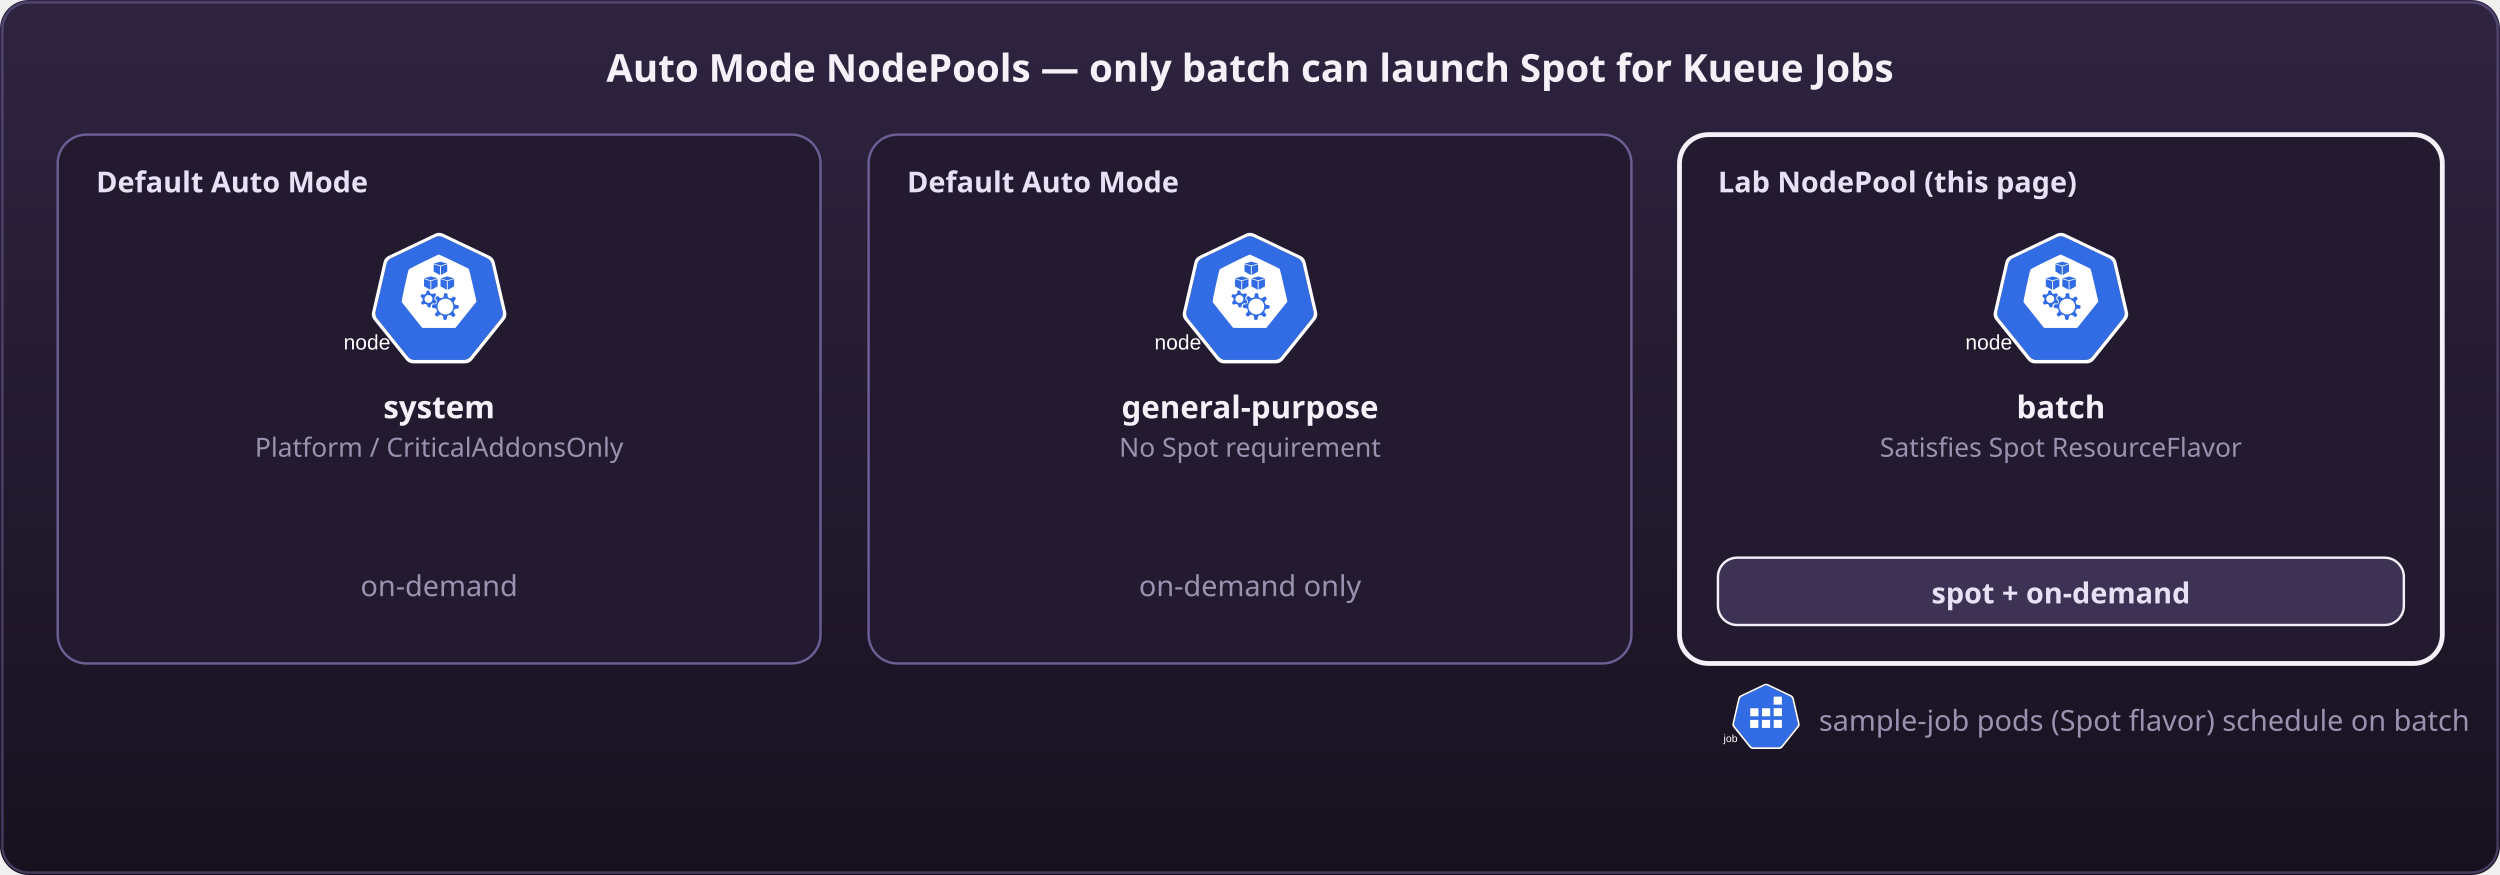
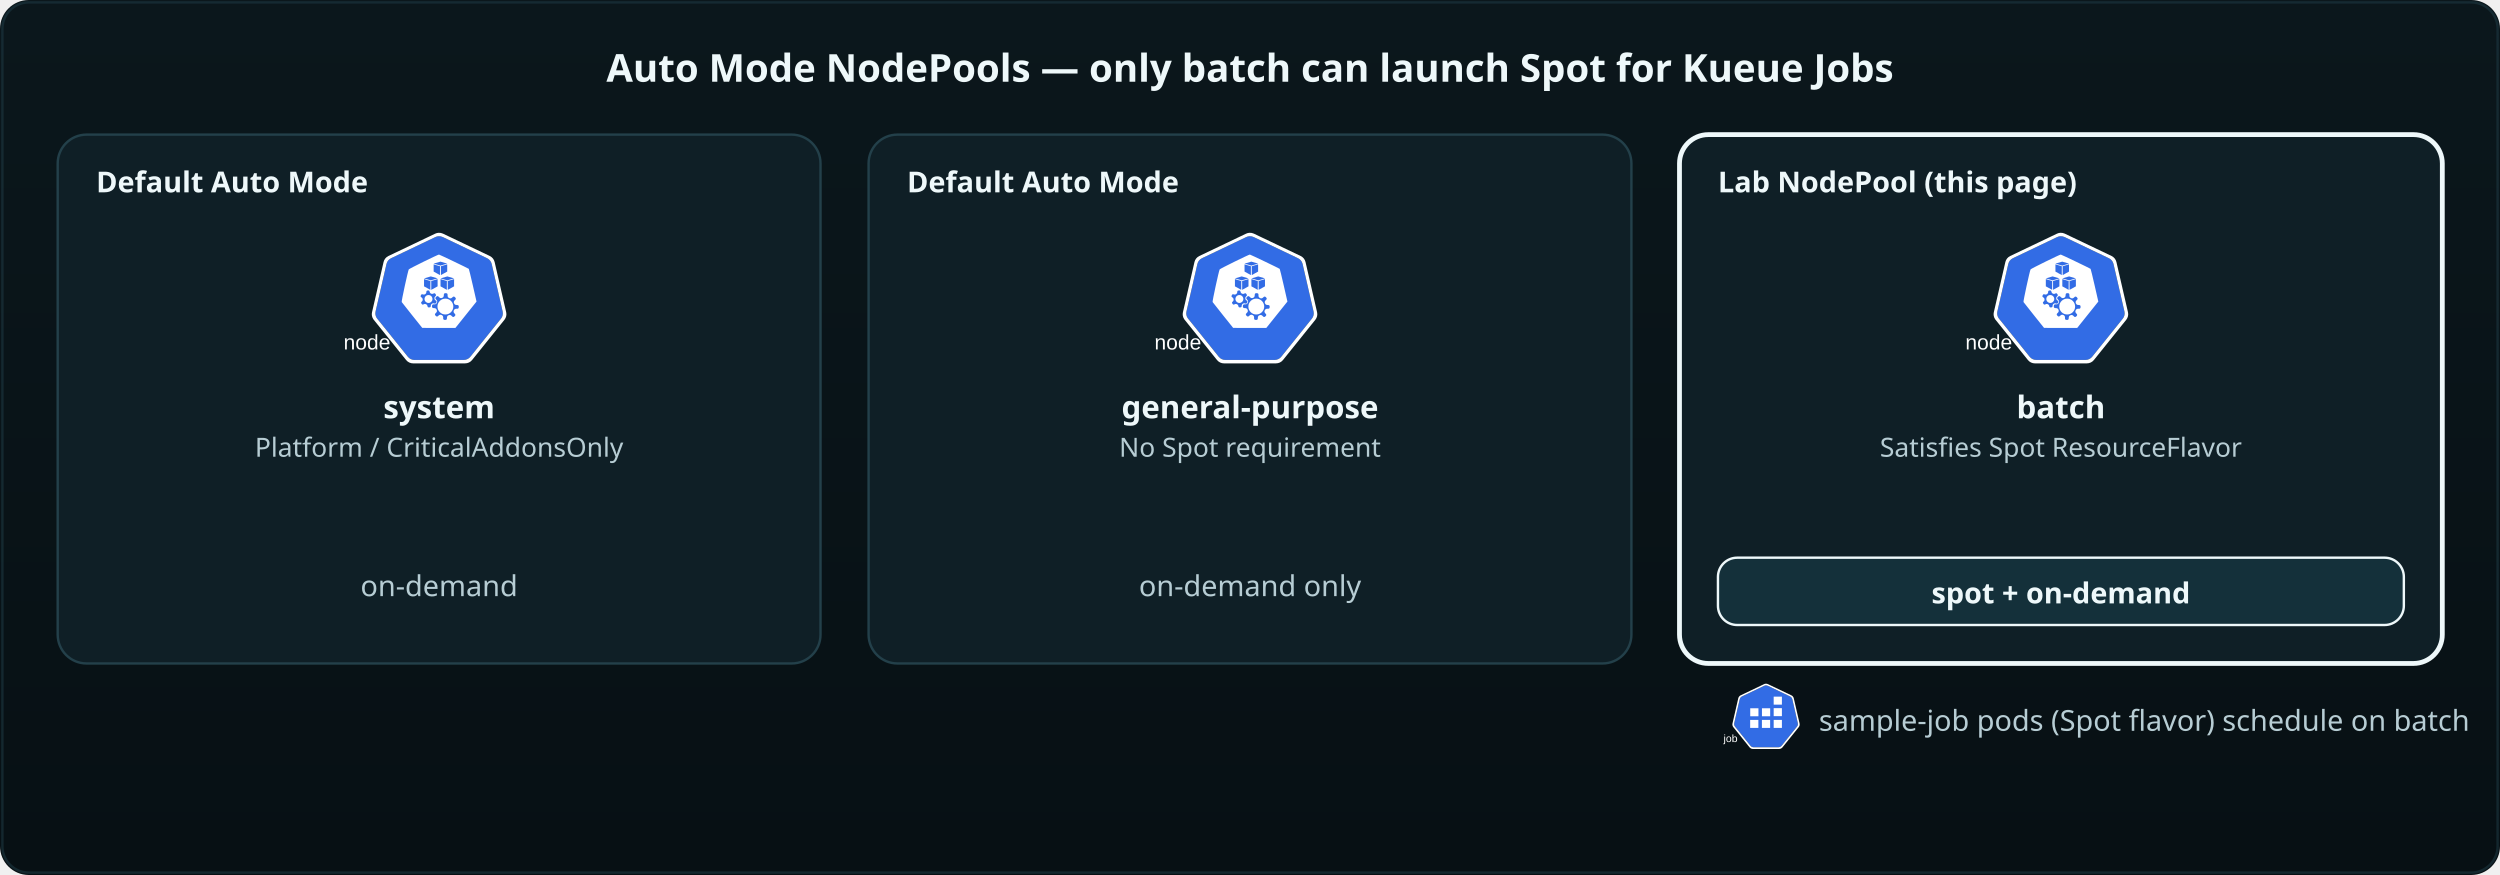
<svg xmlns="http://www.w3.org/2000/svg" width="1040" height="364" viewBox="0 0 1040 364" fill="none" color-scheme="dark">
  <defs>
    <linearGradient id="bg" x1="0" y1="0" x2="0" y2="1" gradientUnits="objectBoundingBox">
-       <stop stop-color="#2f2440" />
-       <stop offset="1" stop-color="#17111f" />
+       <stop stop-color="#0b171c" />
+       <stop offset="1" stop-color="#071014" />
    </linearGradient>
  </defs>
  <rect width="1040" height="364" rx="12" fill="url(#bg)" />
-   <rect x="1" y="1" width="1038" height="362" rx="11" stroke="#6d5f95" stroke-width="1" fill="none" opacity="0.55" />
-   <text x="520" y="34" text-anchor="middle" fill="#f4f1f8" font-family="sans-serif" font-size="16" font-weight="600">Auto Mode NodePools — only batch can launch Spot for Kueue Jobs</text>
-   <rect x="24" y="56" width="317.333" height="220" rx="12" fill="#231a30" stroke="#6d5f95" stroke-width="1" />
-   <text x="40" y="80" fill="#e8e0f4" font-family="sans-serif" font-size="12" font-weight="600">Default Auto Mode</text>
+   <rect x="1" y="1" width="1038" height="362" rx="11" stroke="#1e3a44" stroke-width="1" fill="none" opacity="0.55" />
+   <text x="520" y="34" text-anchor="middle" fill="#eef8fa" font-family="sans-serif" font-size="16" font-weight="600">Auto Mode NodePools — only batch can launch Spot for Kueue Jobs</text>
+   <rect x="24" y="56" width="317.333" height="220" rx="12" fill="#0f1f26" stroke="#23404a" stroke-width="1" />
+   <text x="40" y="80" fill="#eef8fa" font-family="sans-serif" font-size="12" font-weight="600">Default Auto Mode</text>
  <g transform="translate(154.6667 96.83052) scale(3.105016)">
    <defs id="node-defs13820" />
    <g id="node-layer1" transform="translate(-0.9926264,-1.174181)">
      <g id="node-g70" transform="matrix(1.014889,0,0,1.014889,16.90215,-2.698726)">
        <path id="node-path3055" d="m -6.849,4.272 a 1.119,1.11 0 0 0 -0.429,0.109 l -5.852,2.796 a 1.119,1.11 0 0 0 -0.606,0.753 l -1.444,6.281 a 1.119,1.11 0 0 0 0.152,0.851 1.119,1.11 0 0 0 0.064,0.088 l 4.051,5.037 a 1.119,1.11 0 0 0 0.875,0.418 l 6.496,-0.002 a 1.119,1.11 0 0 0 0.875,-0.417 L 1.382,15.149 A 1.119,1.11 0 0 0 1.598,14.21 L 0.152,7.929 A 1.119,1.11 0 0 0 -0.453,7.176 L -6.307,4.381 A 1.119,1.11 0 0 0 -6.849,4.272 Z" style="fill:#326ce5;fill-opacity:1;stroke:none;stroke-width:0;stroke-miterlimit:4;stroke-dasharray:none;stroke-opacity:1" />
        <path id="node-path3054-2-9" d="M -6.852,3.818 A 1.181,1.172 0 0 0 -7.304,3.933 l -6.179,2.951 a 1.181,1.172 0 0 0 -0.639,0.795 l -1.524,6.631 a 1.181,1.172 0 0 0 0.16,0.899 1.181,1.172 0 0 0 0.067,0.093 l 4.276,5.317 a 1.181,1.172 0 0 0 0.924,0.441 l 6.858,-0.002 a 1.181,1.172 0 0 0 0.924,-0.44 l 4.275,-5.318 a 1.181,1.172 0 0 0 0.228,-0.991 L 0.539,7.678 A 1.181,1.172 0 0 0 -0.1,6.883 L -6.279,3.932 A 1.181,1.172 0 0 0 -6.852,3.818 Z m 0.003,0.455 a 1.119,1.11 0 0 1 0.543,0.109 l 5.853,2.795 A 1.119,1.11 0 0 1 0.152,7.929 L 1.598,14.21 a 1.119,1.11 0 0 1 -0.216,0.939 l -4.049,5.037 a 1.119,1.11 0 0 1 -0.875,0.417 l -6.496,0.002 a 1.119,1.11 0 0 1 -0.875,-0.418 l -4.051,-5.037 a 1.119,1.11 0 0 1 -0.064,-0.088 1.119,1.11 0 0 1 -0.152,-0.851 l 1.444,-6.281 a 1.119,1.11 0 0 1 0.606,-0.753 l 5.852,-2.796 a 1.119,1.11 0 0 1 0.429,-0.109 z" style="color:#000000;font-style:normal;font-variant:normal;font-weight:normal;font-stretch:normal;font-size:medium;line-height:normal;font-family:Sans;-inkscape-font-specification:Sans;text-indent:0;text-align:start;text-decoration:none;text-decoration-line:none;letter-spacing:normal;word-spacing:normal;text-transform:none;writing-mode:lr-tb;direction:ltr;baseline-shift:baseline;display:inline;overflow:visible;visibility:visible;fill:#ffffff;fill-opacity:1;fill-rule:nonzero;stroke:none;stroke-width:0;stroke-miterlimit:4;stroke-dasharray:none;marker:none;enable-background:accumulate" text-anchor="start" />
      </g>
      <text id="node-text2066" y="16.812" x="9.977" style="font-style:normal;font-weight:normal;font-size:10.583px;line-height:6.615px;font-family:Sans;letter-spacing:0px;word-spacing:0px;fill:#ffffff;fill-opacity:1;stroke:none;stroke-width:0.265px;stroke-linecap:butt;stroke-linejoin:miter;stroke-opacity:1" xml:space="preserve">
        <tspan style="font-style:normal;font-variant:normal;font-weight:normal;font-stretch:normal;font-size:2.822px;font-family:Arial;-inkscape-font-specification:'Arial, Normal';text-align:center;writing-mode:lr-tb;fill:#ffffff;fill-opacity:1;stroke-width:0.265px" text-anchor="middle" y="16.812" x="9.977" id="node-tspan2064">node</tspan>
      </text>
      <path id="node-path1994" d="m 9.992,4.094 c -0.138,-0.004 -3.995,1.892 -4.046,1.989 -0.121,0.234 -0.999,4.282 -0.947,4.369 0.03,0.051 0.662,0.852 1.405,1.78 l 1.35,1.688 2.221,9.31e-4 2.222,9.31e-4 1.413,-1.766 1.414,-1.765 -0.495,-2.169 c -0.272,-1.193 -0.516,-2.189 -0.541,-2.213 -0.07,-0.067 -3.921,-1.914 -3.996,-1.916 z m 0.196,0.948 0.909,0.264 -0.909,0.264 -0.909,-0.264 z m -0.909,0.365 0.851,0.253 -0.004,1.183 -0.847,-0.469 z m 1.818,0 0,0.967 -0.847,0.469 -0.004,-1.183 z M 8.9,7.021 9.809,7.285 8.9,7.548 7.991,7.285 Z m 2.209,0 0.909,0.264 -0.909,0.264 -0.909,-0.264 z m -3.118,0.365 0.851,0.253 -0.004,1.183 -0.847,-0.469 z m 1.818,0 0,0.967 -0.847,0.469 -0.004,-1.183 z m 0.391,0 0.851,0.253 -0.004,1.183 -0.847,-0.469 z m 1.818,0 0,0.967 -0.847,0.469 -0.004,-1.183 z M 8.568,8.901 c 0.271,0.01 0.061,0.282 0.368,0.428 0.328,0.156 0.395,-0.235 0.601,0.063 0.206,0.299 -0.183,0.223 -0.154,0.585 0.029,0.362 0.402,0.225 0.246,0.553 -0.156,0.328 -0.285,-0.048 -0.584,0.158 -0.299,0.206 0.006,0.46 -0.355,0.489 -0.362,0.029 -0.102,-0.27 -0.429,-0.426 -0.328,-0.156 -0.395,0.235 -0.601,-0.064 -0.206,-0.299 0.184,-0.223 0.155,-0.585 -0.029,-0.362 -0.402,-0.225 -0.246,-0.553 0.156,-0.328 0.285,0.048 0.584,-0.158 0.299,-0.206 -0.006,-0.46 0.356,-0.489 0.022,-0.002 0.042,-0.002 0.06,-0.002 z m 2.336,0.363 c 0.483,0.014 0.015,0.467 0.456,0.665 0.441,0.198 0.467,-0.454 0.799,-0.103 0.332,0.351 -0.32,0.341 -0.148,0.792 0.172,0.452 0.652,0.009 0.638,0.493 -0.014,0.483 -0.467,0.015 -0.665,0.456 -0.198,0.441 0.454,0.467 0.103,0.799 -0.351,0.332 -0.34,-0.32 -0.792,-0.148 -0.452,0.172 -0.009,0.652 -0.493,0.638 -0.483,-0.014 -0.015,-0.467 -0.456,-0.665 -0.441,-0.198 -0.468,0.454 -0.8,0.103 -0.332,-0.351 0.32,-0.34 0.148,-0.792 -0.172,-0.452 -0.652,-0.009 -0.638,-0.493 0.014,-0.483 0.467,-0.015 0.665,-0.456 0.198,-0.441 -0.454,-0.467 -0.103,-0.799 0.351,-0.332 0.341,0.32 0.792,0.148 0.452,-0.172 0.009,-0.652 0.493,-0.638 z M 8.589,9.517 c -0.294,9e-5 -0.532,0.238 -0.531,0.532 7.99e-5,0.293 0.238,0.531 0.531,0.531 0.294,1.59e-4 0.532,-0.238 0.532,-0.531 1.601e-4,-0.294 -0.238,-0.532 -0.532,-0.532 z m 2.264,0.481 c -0.587,-1.96e-4 -1.063,0.476 -1.063,1.063 5e-5,0.587 0.476,1.062 1.063,1.062 0.587,-5.8e-5 1.062,-0.476 1.062,-1.062 1.9e-4,-0.587 -0.475,-1.062 -1.062,-1.063 z" style="opacity:1;fill:#ffffff;fill-opacity:1;stroke:#eeeeee;stroke-width:0;stroke-miterlimit:10;stroke-dasharray:none;stroke-dashoffset:11.236;stroke-opacity:1" />
    </g>
  </g>
-   <text x="182.667" y="174" text-anchor="middle" fill="#f4f1f8" font-family="sans-serif" font-size="13" font-weight="600">system</text>
-   <text x="182.667" y="190" text-anchor="middle" fill="#9b92b0" font-family="sans-serif" font-size="11">Platform / CriticalAddonsOnly</text>
-   <text x="182.667" y="248" text-anchor="middle" fill="#9b92b0" font-family="sans-serif" font-size="12">on-demand</text>
-   <rect x="361.333" y="56" width="317.333" height="220" rx="12" fill="#231a30" stroke="#6d5f95" stroke-width="1" />
-   <text x="377.333" y="80" fill="#e8e0f4" font-family="sans-serif" font-size="12" font-weight="600">Default Auto Mode</text>
+   <text x="182.667" y="174" text-anchor="middle" fill="#eef8fa" font-family="sans-serif" font-size="13" font-weight="600">system</text>
+   <text x="182.667" y="190" text-anchor="middle" fill="#b7cdd4" font-family="sans-serif" font-size="11">Platform / CriticalAddonsOnly</text>
+   <text x="182.667" y="248" text-anchor="middle" fill="#b7cdd4" font-family="sans-serif" font-size="12">on-demand</text>
+   <rect x="361.333" y="56" width="317.333" height="220" rx="12" fill="#0f1f26" stroke="#23404a" stroke-width="1" />
+   <text x="377.333" y="80" fill="#eef8fa" font-family="sans-serif" font-size="12" font-weight="600">Default Auto Mode</text>
  <g transform="translate(492 96.83052) scale(3.105016)">
    <defs id="node-defs13820" />
    <g id="node-layer1" transform="translate(-0.9926264,-1.174181)">
      <g id="node-g70" transform="matrix(1.014889,0,0,1.014889,16.90215,-2.698726)">
        <path id="node-path3055" d="m -6.849,4.272 a 1.119,1.11 0 0 0 -0.429,0.109 l -5.852,2.796 a 1.119,1.11 0 0 0 -0.606,0.753 l -1.444,6.281 a 1.119,1.11 0 0 0 0.152,0.851 1.119,1.11 0 0 0 0.064,0.088 l 4.051,5.037 a 1.119,1.11 0 0 0 0.875,0.418 l 6.496,-0.002 a 1.119,1.11 0 0 0 0.875,-0.417 L 1.382,15.149 A 1.119,1.11 0 0 0 1.598,14.21 L 0.152,7.929 A 1.119,1.11 0 0 0 -0.453,7.176 L -6.307,4.381 A 1.119,1.11 0 0 0 -6.849,4.272 Z" style="fill:#326ce5;fill-opacity:1;stroke:none;stroke-width:0;stroke-miterlimit:4;stroke-dasharray:none;stroke-opacity:1" />
        <path id="node-path3054-2-9" d="M -6.852,3.818 A 1.181,1.172 0 0 0 -7.304,3.933 l -6.179,2.951 a 1.181,1.172 0 0 0 -0.639,0.795 l -1.524,6.631 a 1.181,1.172 0 0 0 0.16,0.899 1.181,1.172 0 0 0 0.067,0.093 l 4.276,5.317 a 1.181,1.172 0 0 0 0.924,0.441 l 6.858,-0.002 a 1.181,1.172 0 0 0 0.924,-0.44 l 4.275,-5.318 a 1.181,1.172 0 0 0 0.228,-0.991 L 0.539,7.678 A 1.181,1.172 0 0 0 -0.1,6.883 L -6.279,3.932 A 1.181,1.172 0 0 0 -6.852,3.818 Z m 0.003,0.455 a 1.119,1.11 0 0 1 0.543,0.109 l 5.853,2.795 A 1.119,1.11 0 0 1 0.152,7.929 L 1.598,14.21 a 1.119,1.11 0 0 1 -0.216,0.939 l -4.049,5.037 a 1.119,1.11 0 0 1 -0.875,0.417 l -6.496,0.002 a 1.119,1.11 0 0 1 -0.875,-0.418 l -4.051,-5.037 a 1.119,1.11 0 0 1 -0.064,-0.088 1.119,1.11 0 0 1 -0.152,-0.851 l 1.444,-6.281 a 1.119,1.11 0 0 1 0.606,-0.753 l 5.852,-2.796 a 1.119,1.11 0 0 1 0.429,-0.109 z" style="color:#000000;font-style:normal;font-variant:normal;font-weight:normal;font-stretch:normal;font-size:medium;line-height:normal;font-family:Sans;-inkscape-font-specification:Sans;text-indent:0;text-align:start;text-decoration:none;text-decoration-line:none;letter-spacing:normal;word-spacing:normal;text-transform:none;writing-mode:lr-tb;direction:ltr;baseline-shift:baseline;display:inline;overflow:visible;visibility:visible;fill:#ffffff;fill-opacity:1;fill-rule:nonzero;stroke:none;stroke-width:0;stroke-miterlimit:4;stroke-dasharray:none;marker:none;enable-background:accumulate" text-anchor="start" />
      </g>
      <text id="node-text2066" y="16.812" x="9.977" style="font-style:normal;font-weight:normal;font-size:10.583px;line-height:6.615px;font-family:Sans;letter-spacing:0px;word-spacing:0px;fill:#ffffff;fill-opacity:1;stroke:none;stroke-width:0.265px;stroke-linecap:butt;stroke-linejoin:miter;stroke-opacity:1" xml:space="preserve">
        <tspan style="font-style:normal;font-variant:normal;font-weight:normal;font-stretch:normal;font-size:2.822px;font-family:Arial;-inkscape-font-specification:'Arial, Normal';text-align:center;writing-mode:lr-tb;fill:#ffffff;fill-opacity:1;stroke-width:0.265px" text-anchor="middle" y="16.812" x="9.977" id="node-tspan2064">node</tspan>
      </text>
      <path id="node-path1994" d="m 9.992,4.094 c -0.138,-0.004 -3.995,1.892 -4.046,1.989 -0.121,0.234 -0.999,4.282 -0.947,4.369 0.03,0.051 0.662,0.852 1.405,1.78 l 1.35,1.688 2.221,9.31e-4 2.222,9.31e-4 1.413,-1.766 1.414,-1.765 -0.495,-2.169 c -0.272,-1.193 -0.516,-2.189 -0.541,-2.213 -0.07,-0.067 -3.921,-1.914 -3.996,-1.916 z m 0.196,0.948 0.909,0.264 -0.909,0.264 -0.909,-0.264 z m -0.909,0.365 0.851,0.253 -0.004,1.183 -0.847,-0.469 z m 1.818,0 0,0.967 -0.847,0.469 -0.004,-1.183 z M 8.9,7.021 9.809,7.285 8.9,7.548 7.991,7.285 Z m 2.209,0 0.909,0.264 -0.909,0.264 -0.909,-0.264 z m -3.118,0.365 0.851,0.253 -0.004,1.183 -0.847,-0.469 z m 1.818,0 0,0.967 -0.847,0.469 -0.004,-1.183 z m 0.391,0 0.851,0.253 -0.004,1.183 -0.847,-0.469 z m 1.818,0 0,0.967 -0.847,0.469 -0.004,-1.183 z M 8.568,8.901 c 0.271,0.01 0.061,0.282 0.368,0.428 0.328,0.156 0.395,-0.235 0.601,0.063 0.206,0.299 -0.183,0.223 -0.154,0.585 0.029,0.362 0.402,0.225 0.246,0.553 -0.156,0.328 -0.285,-0.048 -0.584,0.158 -0.299,0.206 0.006,0.46 -0.355,0.489 -0.362,0.029 -0.102,-0.27 -0.429,-0.426 -0.328,-0.156 -0.395,0.235 -0.601,-0.064 -0.206,-0.299 0.184,-0.223 0.155,-0.585 -0.029,-0.362 -0.402,-0.225 -0.246,-0.553 0.156,-0.328 0.285,0.048 0.584,-0.158 0.299,-0.206 -0.006,-0.46 0.356,-0.489 0.022,-0.002 0.042,-0.002 0.06,-0.002 z m 2.336,0.363 c 0.483,0.014 0.015,0.467 0.456,0.665 0.441,0.198 0.467,-0.454 0.799,-0.103 0.332,0.351 -0.32,0.341 -0.148,0.792 0.172,0.452 0.652,0.009 0.638,0.493 -0.014,0.483 -0.467,0.015 -0.665,0.456 -0.198,0.441 0.454,0.467 0.103,0.799 -0.351,0.332 -0.34,-0.32 -0.792,-0.148 -0.452,0.172 -0.009,0.652 -0.493,0.638 -0.483,-0.014 -0.015,-0.467 -0.456,-0.665 -0.441,-0.198 -0.468,0.454 -0.8,0.103 -0.332,-0.351 0.32,-0.34 0.148,-0.792 -0.172,-0.452 -0.652,-0.009 -0.638,-0.493 0.014,-0.483 0.467,-0.015 0.665,-0.456 0.198,-0.441 -0.454,-0.467 -0.103,-0.799 0.351,-0.332 0.341,0.32 0.792,0.148 0.452,-0.172 0.009,-0.652 0.493,-0.638 z M 8.589,9.517 c -0.294,9e-5 -0.532,0.238 -0.531,0.532 7.99e-5,0.293 0.238,0.531 0.531,0.531 0.294,1.59e-4 0.532,-0.238 0.532,-0.531 1.601e-4,-0.294 -0.238,-0.532 -0.532,-0.532 z m 2.264,0.481 c -0.587,-1.96e-4 -1.063,0.476 -1.063,1.063 5e-5,0.587 0.476,1.062 1.063,1.062 0.587,-5.8e-5 1.062,-0.476 1.062,-1.062 1.9e-4,-0.587 -0.475,-1.062 -1.062,-1.063 z" style="opacity:1;fill:#ffffff;fill-opacity:1;stroke:#eeeeee;stroke-width:0;stroke-miterlimit:10;stroke-dasharray:none;stroke-dashoffset:11.236;stroke-opacity:1" />
    </g>
  </g>
-   <text x="520" y="174" text-anchor="middle" fill="#f4f1f8" font-family="sans-serif" font-size="13" font-weight="600">general-purpose</text>
-   <text x="520" y="190" text-anchor="middle" fill="#9b92b0" font-family="sans-serif" font-size="11">No Spot requirement</text>
-   <text x="520" y="248" text-anchor="middle" fill="#9b92b0" font-family="sans-serif" font-size="12">on-demand only</text>
-   <rect x="698.667" y="56" width="317.333" height="220" rx="12" fill="#231a30" stroke="#f4f1f8" stroke-width="2" />
-   <text x="714.667" y="80" fill="#e8e0f4" font-family="sans-serif" font-size="12" font-weight="600">Lab NodePool (this page)</text>
+   <text x="520" y="174" text-anchor="middle" fill="#eef8fa" font-family="sans-serif" font-size="13" font-weight="600">general-purpose</text>
+   <text x="520" y="190" text-anchor="middle" fill="#b7cdd4" font-family="sans-serif" font-size="11">No Spot requirement</text>
+   <text x="520" y="248" text-anchor="middle" fill="#b7cdd4" font-family="sans-serif" font-size="12">on-demand only</text>
+   <rect x="698.667" y="56" width="317.333" height="220" rx="12" fill="#0f1f26" stroke="#eef8fa" stroke-width="2" />
+   <text x="714.667" y="80" fill="#eef8fa" font-family="sans-serif" font-size="12" font-weight="600">Lab NodePool (this page)</text>
  <g transform="translate(829.3333 96.83052) scale(3.105016)">
    <defs id="node-defs13820" />
    <g id="node-layer1" transform="translate(-0.9926264,-1.174181)">
      <g id="node-g70" transform="matrix(1.014889,0,0,1.014889,16.90215,-2.698726)">
        <path id="node-path3055" d="m -6.849,4.272 a 1.119,1.11 0 0 0 -0.429,0.109 l -5.852,2.796 a 1.119,1.11 0 0 0 -0.606,0.753 l -1.444,6.281 a 1.119,1.11 0 0 0 0.152,0.851 1.119,1.11 0 0 0 0.064,0.088 l 4.051,5.037 a 1.119,1.11 0 0 0 0.875,0.418 l 6.496,-0.002 a 1.119,1.11 0 0 0 0.875,-0.417 L 1.382,15.149 A 1.119,1.11 0 0 0 1.598,14.21 L 0.152,7.929 A 1.119,1.11 0 0 0 -0.453,7.176 L -6.307,4.381 A 1.119,1.11 0 0 0 -6.849,4.272 Z" style="fill:#326ce5;fill-opacity:1;stroke:none;stroke-width:0;stroke-miterlimit:4;stroke-dasharray:none;stroke-opacity:1" />
        <path id="node-path3054-2-9" d="M -6.852,3.818 A 1.181,1.172 0 0 0 -7.304,3.933 l -6.179,2.951 a 1.181,1.172 0 0 0 -0.639,0.795 l -1.524,6.631 a 1.181,1.172 0 0 0 0.16,0.899 1.181,1.172 0 0 0 0.067,0.093 l 4.276,5.317 a 1.181,1.172 0 0 0 0.924,0.441 l 6.858,-0.002 a 1.181,1.172 0 0 0 0.924,-0.44 l 4.275,-5.318 a 1.181,1.172 0 0 0 0.228,-0.991 L 0.539,7.678 A 1.181,1.172 0 0 0 -0.1,6.883 L -6.279,3.932 A 1.181,1.172 0 0 0 -6.852,3.818 Z m 0.003,0.455 a 1.119,1.11 0 0 1 0.543,0.109 l 5.853,2.795 A 1.119,1.11 0 0 1 0.152,7.929 L 1.598,14.21 a 1.119,1.11 0 0 1 -0.216,0.939 l -4.049,5.037 a 1.119,1.11 0 0 1 -0.875,0.417 l -6.496,0.002 a 1.119,1.11 0 0 1 -0.875,-0.418 l -4.051,-5.037 a 1.119,1.11 0 0 1 -0.064,-0.088 1.119,1.11 0 0 1 -0.152,-0.851 l 1.444,-6.281 a 1.119,1.11 0 0 1 0.606,-0.753 l 5.852,-2.796 a 1.119,1.11 0 0 1 0.429,-0.109 z" style="color:#000000;font-style:normal;font-variant:normal;font-weight:normal;font-stretch:normal;font-size:medium;line-height:normal;font-family:Sans;-inkscape-font-specification:Sans;text-indent:0;text-align:start;text-decoration:none;text-decoration-line:none;letter-spacing:normal;word-spacing:normal;text-transform:none;writing-mode:lr-tb;direction:ltr;baseline-shift:baseline;display:inline;overflow:visible;visibility:visible;fill:#ffffff;fill-opacity:1;fill-rule:nonzero;stroke:none;stroke-width:0;stroke-miterlimit:4;stroke-dasharray:none;marker:none;enable-background:accumulate" text-anchor="start" />
      </g>
      <text id="node-text2066" y="16.812" x="9.977" style="font-style:normal;font-weight:normal;font-size:10.583px;line-height:6.615px;font-family:Sans;letter-spacing:0px;word-spacing:0px;fill:#ffffff;fill-opacity:1;stroke:none;stroke-width:0.265px;stroke-linecap:butt;stroke-linejoin:miter;stroke-opacity:1" xml:space="preserve">
        <tspan style="font-style:normal;font-variant:normal;font-weight:normal;font-stretch:normal;font-size:2.822px;font-family:Arial;-inkscape-font-specification:'Arial, Normal';text-align:center;writing-mode:lr-tb;fill:#ffffff;fill-opacity:1;stroke-width:0.265px" text-anchor="middle" y="16.812" x="9.977" id="node-tspan2064">node</tspan>
      </text>
      <path id="node-path1994" d="m 9.992,4.094 c -0.138,-0.004 -3.995,1.892 -4.046,1.989 -0.121,0.234 -0.999,4.282 -0.947,4.369 0.03,0.051 0.662,0.852 1.405,1.78 l 1.35,1.688 2.221,9.31e-4 2.222,9.31e-4 1.413,-1.766 1.414,-1.765 -0.495,-2.169 c -0.272,-1.193 -0.516,-2.189 -0.541,-2.213 -0.07,-0.067 -3.921,-1.914 -3.996,-1.916 z m 0.196,0.948 0.909,0.264 -0.909,0.264 -0.909,-0.264 z m -0.909,0.365 0.851,0.253 -0.004,1.183 -0.847,-0.469 z m 1.818,0 0,0.967 -0.847,0.469 -0.004,-1.183 z M 8.9,7.021 9.809,7.285 8.9,7.548 7.991,7.285 Z m 2.209,0 0.909,0.264 -0.909,0.264 -0.909,-0.264 z m -3.118,0.365 0.851,0.253 -0.004,1.183 -0.847,-0.469 z m 1.818,0 0,0.967 -0.847,0.469 -0.004,-1.183 z m 0.391,0 0.851,0.253 -0.004,1.183 -0.847,-0.469 z m 1.818,0 0,0.967 -0.847,0.469 -0.004,-1.183 z M 8.568,8.901 c 0.271,0.01 0.061,0.282 0.368,0.428 0.328,0.156 0.395,-0.235 0.601,0.063 0.206,0.299 -0.183,0.223 -0.154,0.585 0.029,0.362 0.402,0.225 0.246,0.553 -0.156,0.328 -0.285,-0.048 -0.584,0.158 -0.299,0.206 0.006,0.46 -0.355,0.489 -0.362,0.029 -0.102,-0.27 -0.429,-0.426 -0.328,-0.156 -0.395,0.235 -0.601,-0.064 -0.206,-0.299 0.184,-0.223 0.155,-0.585 -0.029,-0.362 -0.402,-0.225 -0.246,-0.553 0.156,-0.328 0.285,0.048 0.584,-0.158 0.299,-0.206 -0.006,-0.46 0.356,-0.489 0.022,-0.002 0.042,-0.002 0.06,-0.002 z m 2.336,0.363 c 0.483,0.014 0.015,0.467 0.456,0.665 0.441,0.198 0.467,-0.454 0.799,-0.103 0.332,0.351 -0.32,0.341 -0.148,0.792 0.172,0.452 0.652,0.009 0.638,0.493 -0.014,0.483 -0.467,0.015 -0.665,0.456 -0.198,0.441 0.454,0.467 0.103,0.799 -0.351,0.332 -0.34,-0.32 -0.792,-0.148 -0.452,0.172 -0.009,0.652 -0.493,0.638 -0.483,-0.014 -0.015,-0.467 -0.456,-0.665 -0.441,-0.198 -0.468,0.454 -0.8,0.103 -0.332,-0.351 0.32,-0.34 0.148,-0.792 -0.172,-0.452 -0.652,-0.009 -0.638,-0.493 0.014,-0.483 0.467,-0.015 0.665,-0.456 0.198,-0.441 -0.454,-0.467 -0.103,-0.799 0.351,-0.332 0.341,0.32 0.792,0.148 0.452,-0.172 0.009,-0.652 0.493,-0.638 z M 8.589,9.517 c -0.294,9e-5 -0.532,0.238 -0.531,0.532 7.99e-5,0.293 0.238,0.531 0.531,0.531 0.294,1.59e-4 0.532,-0.238 0.532,-0.531 1.601e-4,-0.294 -0.238,-0.532 -0.532,-0.532 z m 2.264,0.481 c -0.587,-1.96e-4 -1.063,0.476 -1.063,1.063 5e-5,0.587 0.476,1.062 1.063,1.062 0.587,-5.8e-5 1.062,-0.476 1.062,-1.062 1.9e-4,-0.587 -0.475,-1.062 -1.062,-1.063 z" style="opacity:1;fill:#ffffff;fill-opacity:1;stroke:#eeeeee;stroke-width:0;stroke-miterlimit:10;stroke-dasharray:none;stroke-dashoffset:11.236;stroke-opacity:1" />
    </g>
  </g>
-   <text x="857.333" y="174" text-anchor="middle" fill="#f4f1f8" font-family="sans-serif" font-size="13" font-weight="600">batch</text>
-   <text x="857.333" y="190" text-anchor="middle" fill="#9b92b0" font-family="sans-serif" font-size="11">Satisfies Spot ResourceFlavor</text>
-   <rect x="714.667" y="232" width="285.333" height="28" rx="8" fill="#3d3254" stroke="#f4f1f8" stroke-width="1" />
-   <text x="857.333" y="251" text-anchor="middle" fill="#e8e0f4" font-family="sans-serif" font-size="12" font-weight="600">spot + on-demand</text>
+   <text x="857.333" y="174" text-anchor="middle" fill="#eef8fa" font-family="sans-serif" font-size="13" font-weight="600">batch</text>
+   <text x="857.333" y="190" text-anchor="middle" fill="#b7cdd4" font-family="sans-serif" font-size="11">Satisfies Spot ResourceFlavor</text>
+   <rect x="714.667" y="232" width="285.333" height="28" rx="8" fill="#14303a" stroke="#eef8fa" stroke-width="1" />
+   <text x="857.333" y="251" text-anchor="middle" fill="#eef8fa" font-family="sans-serif" font-size="12" font-weight="600">spot + on-demand</text>
  <g transform="translate(720.6667 284.4153) scale(1.552508)">
    <defs id="job-defs13820" />
    <g id="job-layer1" transform="translate(-0.9926264,-1.174181)">
      <g id="job-g70" transform="matrix(1.014889,0,0,1.014889,16.90215,-2.698726)">
        <path id="job-path3055" d="m -6.849,4.272 a 1.119,1.11 0 0 0 -0.429,0.109 l -5.852,2.796 a 1.119,1.11 0 0 0 -0.606,0.753 l -1.444,6.281 a 1.119,1.11 0 0 0 0.152,0.851 1.119,1.11 0 0 0 0.064,0.088 l 4.051,5.037 a 1.119,1.11 0 0 0 0.875,0.418 l 6.496,-0.002 a 1.119,1.11 0 0 0 0.875,-0.417 L 1.382,15.149 A 1.119,1.11 0 0 0 1.598,14.21 L 0.152,7.929 A 1.119,1.11 0 0 0 -0.453,7.176 L -6.307,4.381 A 1.119,1.11 0 0 0 -6.849,4.272 Z" style="fill:#326ce5;fill-opacity:1;stroke:none;stroke-width:0;stroke-miterlimit:4;stroke-dasharray:none;stroke-opacity:1" />
        <path id="job-path3054-2-9" d="M -6.852,3.818 A 1.181,1.172 0 0 0 -7.304,3.933 l -6.179,2.951 a 1.181,1.172 0 0 0 -0.639,0.795 l -1.524,6.631 a 1.181,1.172 0 0 0 0.16,0.899 1.181,1.172 0 0 0 0.067,0.093 l 4.276,5.317 a 1.181,1.172 0 0 0 0.924,0.441 l 6.858,-0.002 a 1.181,1.172 0 0 0 0.924,-0.44 l 4.275,-5.318 a 1.181,1.172 0 0 0 0.228,-0.991 L 0.539,7.678 A 1.181,1.172 0 0 0 -0.1,6.883 L -6.279,3.932 A 1.181,1.172 0 0 0 -6.852,3.818 Z m 0.003,0.455 a 1.119,1.11 0 0 1 0.543,0.109 l 5.853,2.795 A 1.119,1.11 0 0 1 0.152,7.929 L 1.598,14.21 a 1.119,1.11 0 0 1 -0.216,0.939 l -4.049,5.037 a 1.119,1.11 0 0 1 -0.875,0.417 l -6.496,0.002 a 1.119,1.11 0 0 1 -0.875,-0.418 l -4.051,-5.037 a 1.119,1.11 0 0 1 -0.064,-0.088 1.119,1.11 0 0 1 -0.152,-0.851 l 1.444,-6.281 a 1.119,1.11 0 0 1 0.606,-0.753 l 5.852,-2.796 a 1.119,1.11 0 0 1 0.429,-0.109 z" style="color:#000000;font-style:normal;font-variant:normal;font-weight:normal;font-stretch:normal;font-size:medium;line-height:normal;font-family:Sans;-inkscape-font-specification:Sans;text-indent:0;text-align:start;text-decoration:none;text-decoration-line:none;letter-spacing:normal;word-spacing:normal;text-transform:none;writing-mode:lr-tb;direction:ltr;baseline-shift:baseline;display:inline;overflow:visible;visibility:visible;fill:#ffffff;fill-opacity:1;fill-rule:nonzero;stroke:none;stroke-width:0;stroke-miterlimit:4;stroke-dasharray:none;marker:none;enable-background:accumulate" text-anchor="start" />
      </g>
      <text id="job-text2066" y="16.812" x="10.131" style="font-style:normal;font-weight:normal;font-size:10.583px;line-height:6.615px;font-family:Sans;letter-spacing:0px;word-spacing:0px;fill:#ffffff;fill-opacity:1;stroke:none;stroke-width:0.265px;stroke-linecap:butt;stroke-linejoin:miter;stroke-opacity:1" xml:space="preserve">
        <tspan style="font-style:normal;font-variant:normal;font-weight:normal;font-stretch:normal;font-size:2.822px;font-family:Arial;-inkscape-font-specification:'Arial, Normal';text-align:center;writing-mode:lr-tb;fill:#ffffff;fill-opacity:1;stroke-width:0.265px" text-anchor="middle" y="16.812" x="10.131" id="job-tspan2064">job</tspan>
      </text>
      <g id="job-g3345" transform="translate(0.3040563,0)">
        <rect y="10.878" x="5.453" height="2.143" width="2.203" id="job-rect8971" style="opacity:1;fill:#ffffff;fill-opacity:1;fill-rule:nonzero;stroke:none;stroke-width:0.709;stroke-linecap:butt;stroke-linejoin:round;stroke-miterlimit:10;stroke-dasharray:1.418, 1.418;stroke-dashoffset:23.045;stroke-opacity:1" />
        <rect style="opacity:1;fill:#ffffff;fill-opacity:1;fill-rule:nonzero;stroke:none;stroke-width:0.709;stroke-linecap:butt;stroke-linejoin:round;stroke-miterlimit:10;stroke-dasharray:1.418, 1.418;stroke-dashoffset:23.045;stroke-opacity:1" id="job-rect8973" width="2.203" height="2.143" x="8.605" y="10.878" />
        <rect y="10.878" x="11.757" height="2.143" width="2.203" id="job-rect8975" style="opacity:1;fill:#ffffff;fill-opacity:1;fill-rule:nonzero;stroke:none;stroke-width:0.709;stroke-linecap:butt;stroke-linejoin:round;stroke-miterlimit:10;stroke-dasharray:1.418, 1.418;stroke-dashoffset:23.045;stroke-opacity:1" />
        <rect style="opacity:1;fill:#ffffff;fill-opacity:1;fill-rule:nonzero;stroke:none;stroke-width:0.709;stroke-linecap:butt;stroke-linejoin:round;stroke-miterlimit:10;stroke-dasharray:1.418, 1.418;stroke-dashoffset:23.045;stroke-opacity:1" id="job-rect8977" width="2.203" height="2.143" x="11.757" y="7.728" />
        <rect y="7.761" x="8.615" height="2.143" width="2.203" id="job-rect8979" style="opacity:1;fill:#ffffff;fill-opacity:1;fill-rule:nonzero;stroke:none;stroke-width:0.709;stroke-linecap:butt;stroke-linejoin:round;stroke-miterlimit:10;stroke-dasharray:1.418, 1.418;stroke-dashoffset:23.045;stroke-opacity:1" />
        <rect style="opacity:1;fill:#ffffff;fill-opacity:1;fill-rule:nonzero;stroke:none;stroke-width:0.709;stroke-linecap:butt;stroke-linejoin:round;stroke-miterlimit:10;stroke-dasharray:1.418, 1.418;stroke-dashoffset:23.045;stroke-opacity:1" id="job-rect8981" width="2.203" height="2.143" x="5.473" y="7.761" />
        <rect y="4.644" x="11.757" height="2.143" width="2.203" id="job-rect8983" style="opacity:1;fill:#ffffff;fill-opacity:1;fill-rule:nonzero;stroke:none;stroke-width:0.709;stroke-linecap:butt;stroke-linejoin:round;stroke-miterlimit:10;stroke-dasharray:1.418, 1.418;stroke-dashoffset:23.045;stroke-opacity:1" />
      </g>
    </g>
  </g>
-   <text x="756.667" y="304" fill="#9b92b0" font-family="sans-serif" font-size="12">sample-job pods (Spot flavor) schedule on batch</text>
+   <text x="756.667" y="304" fill="#b7cdd4" font-family="sans-serif" font-size="12">sample-job pods (Spot flavor) schedule on batch</text>
</svg>
